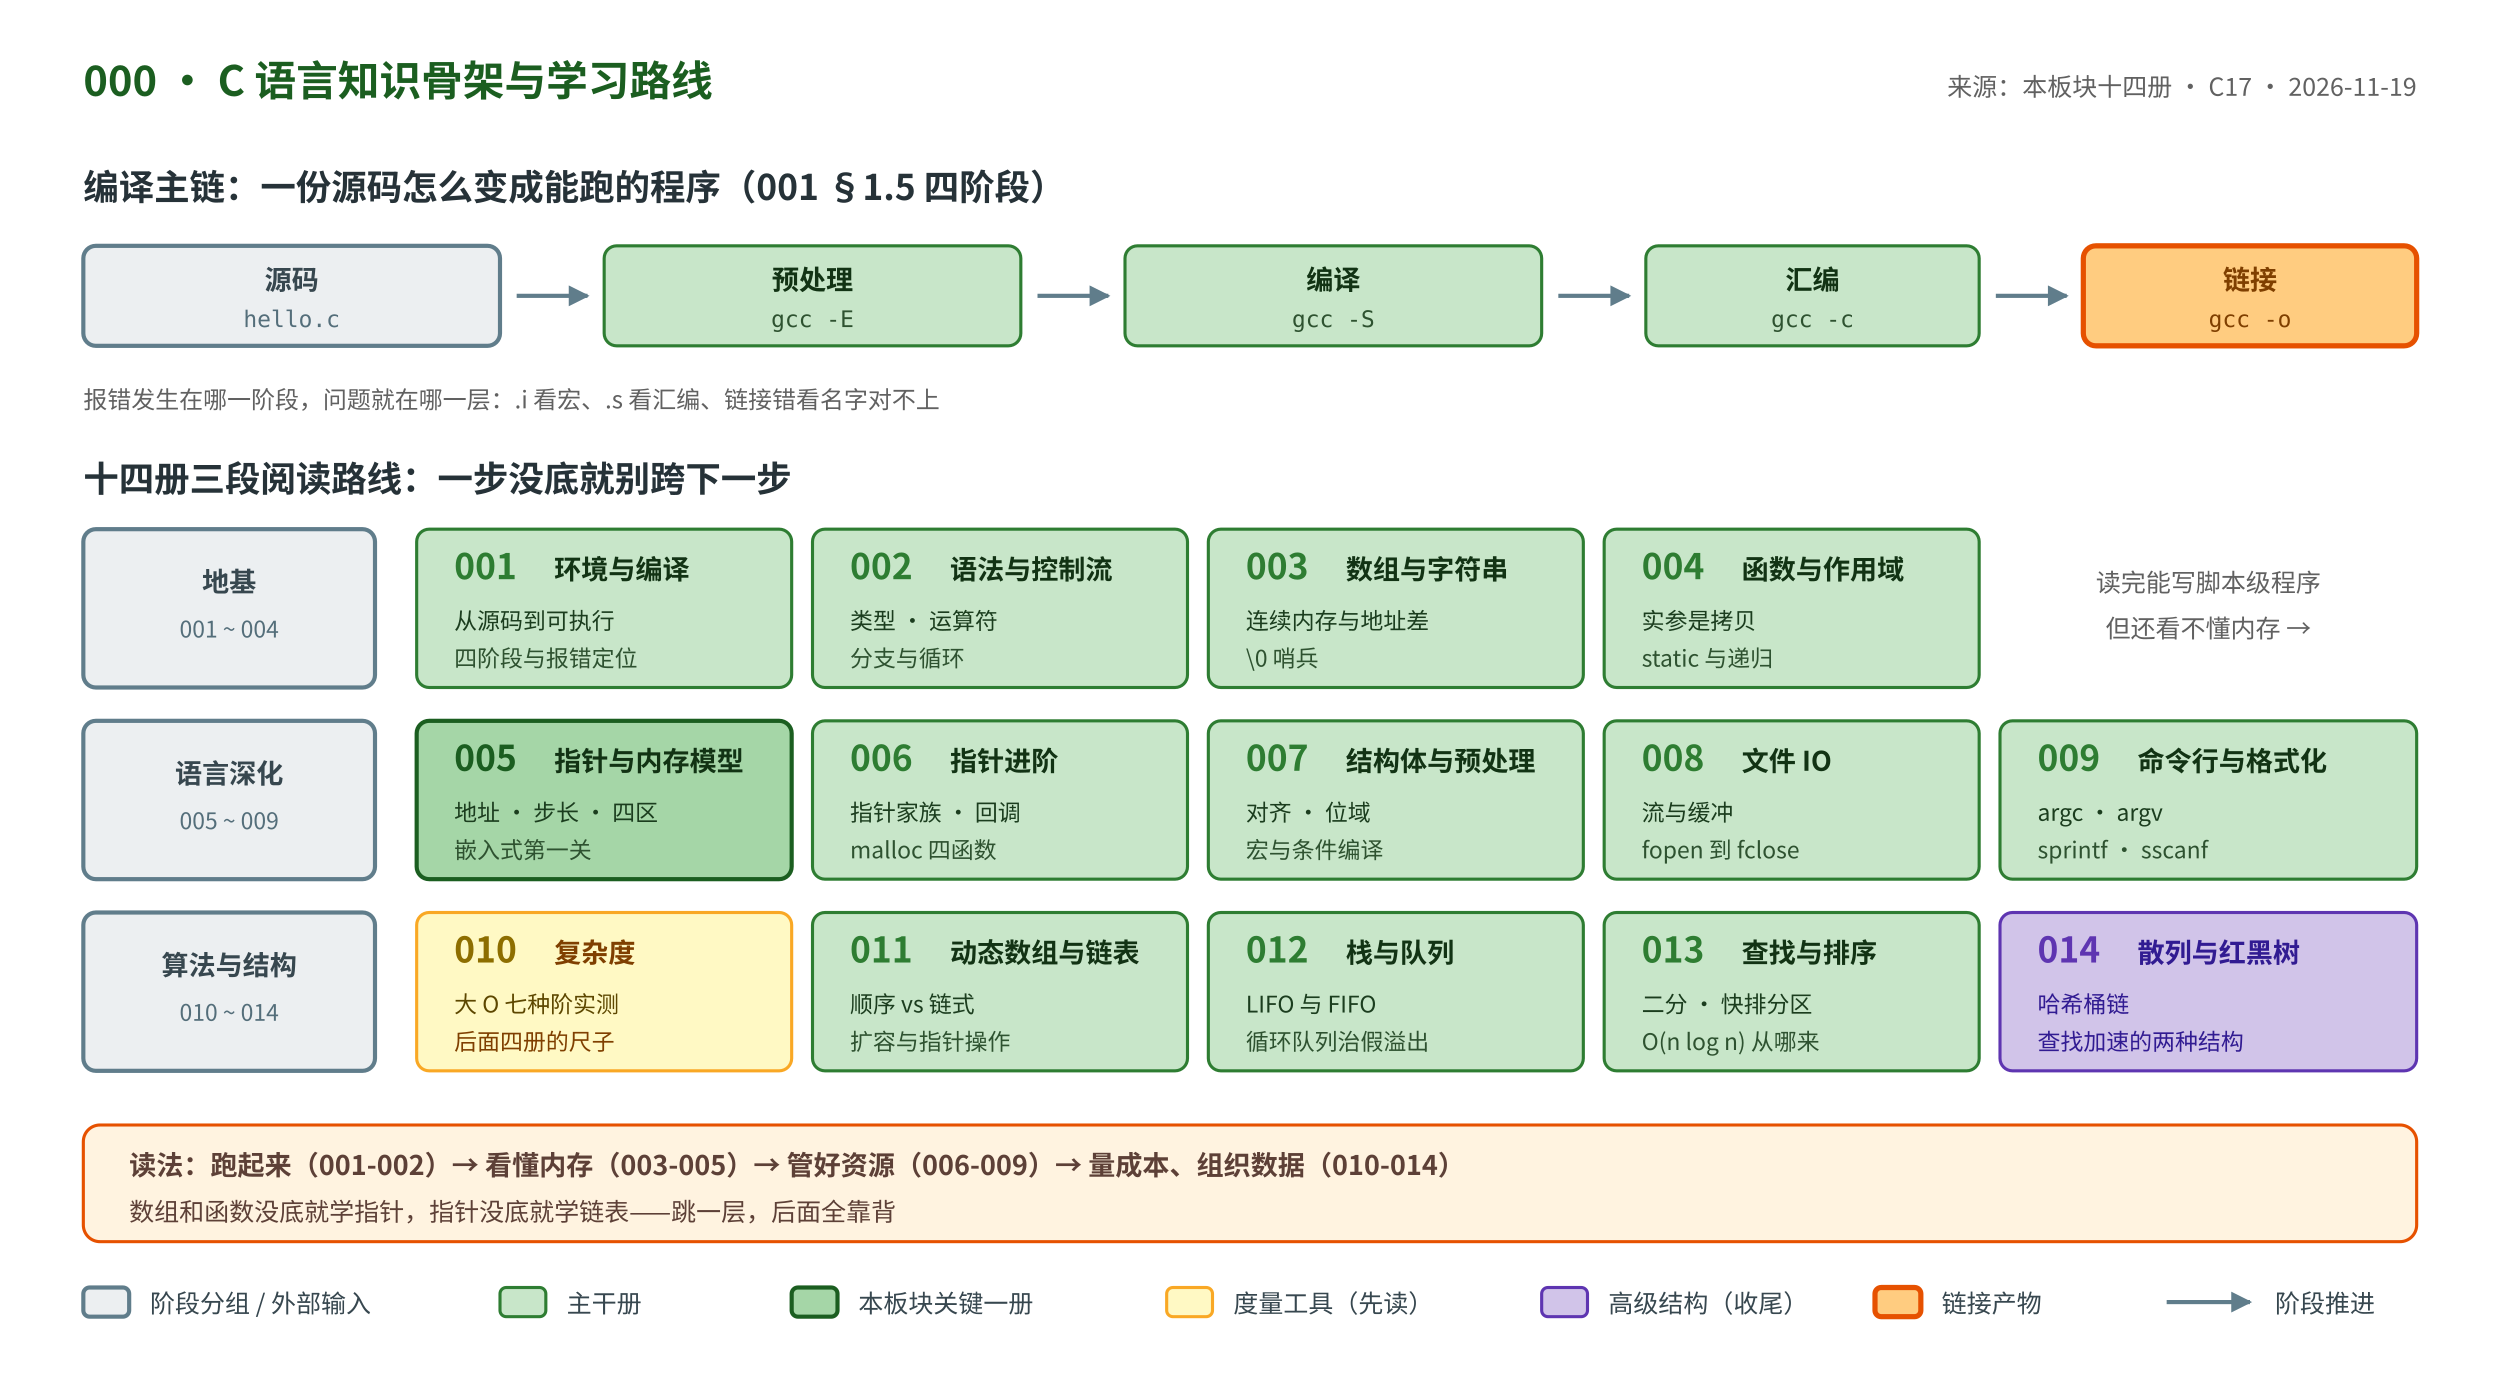
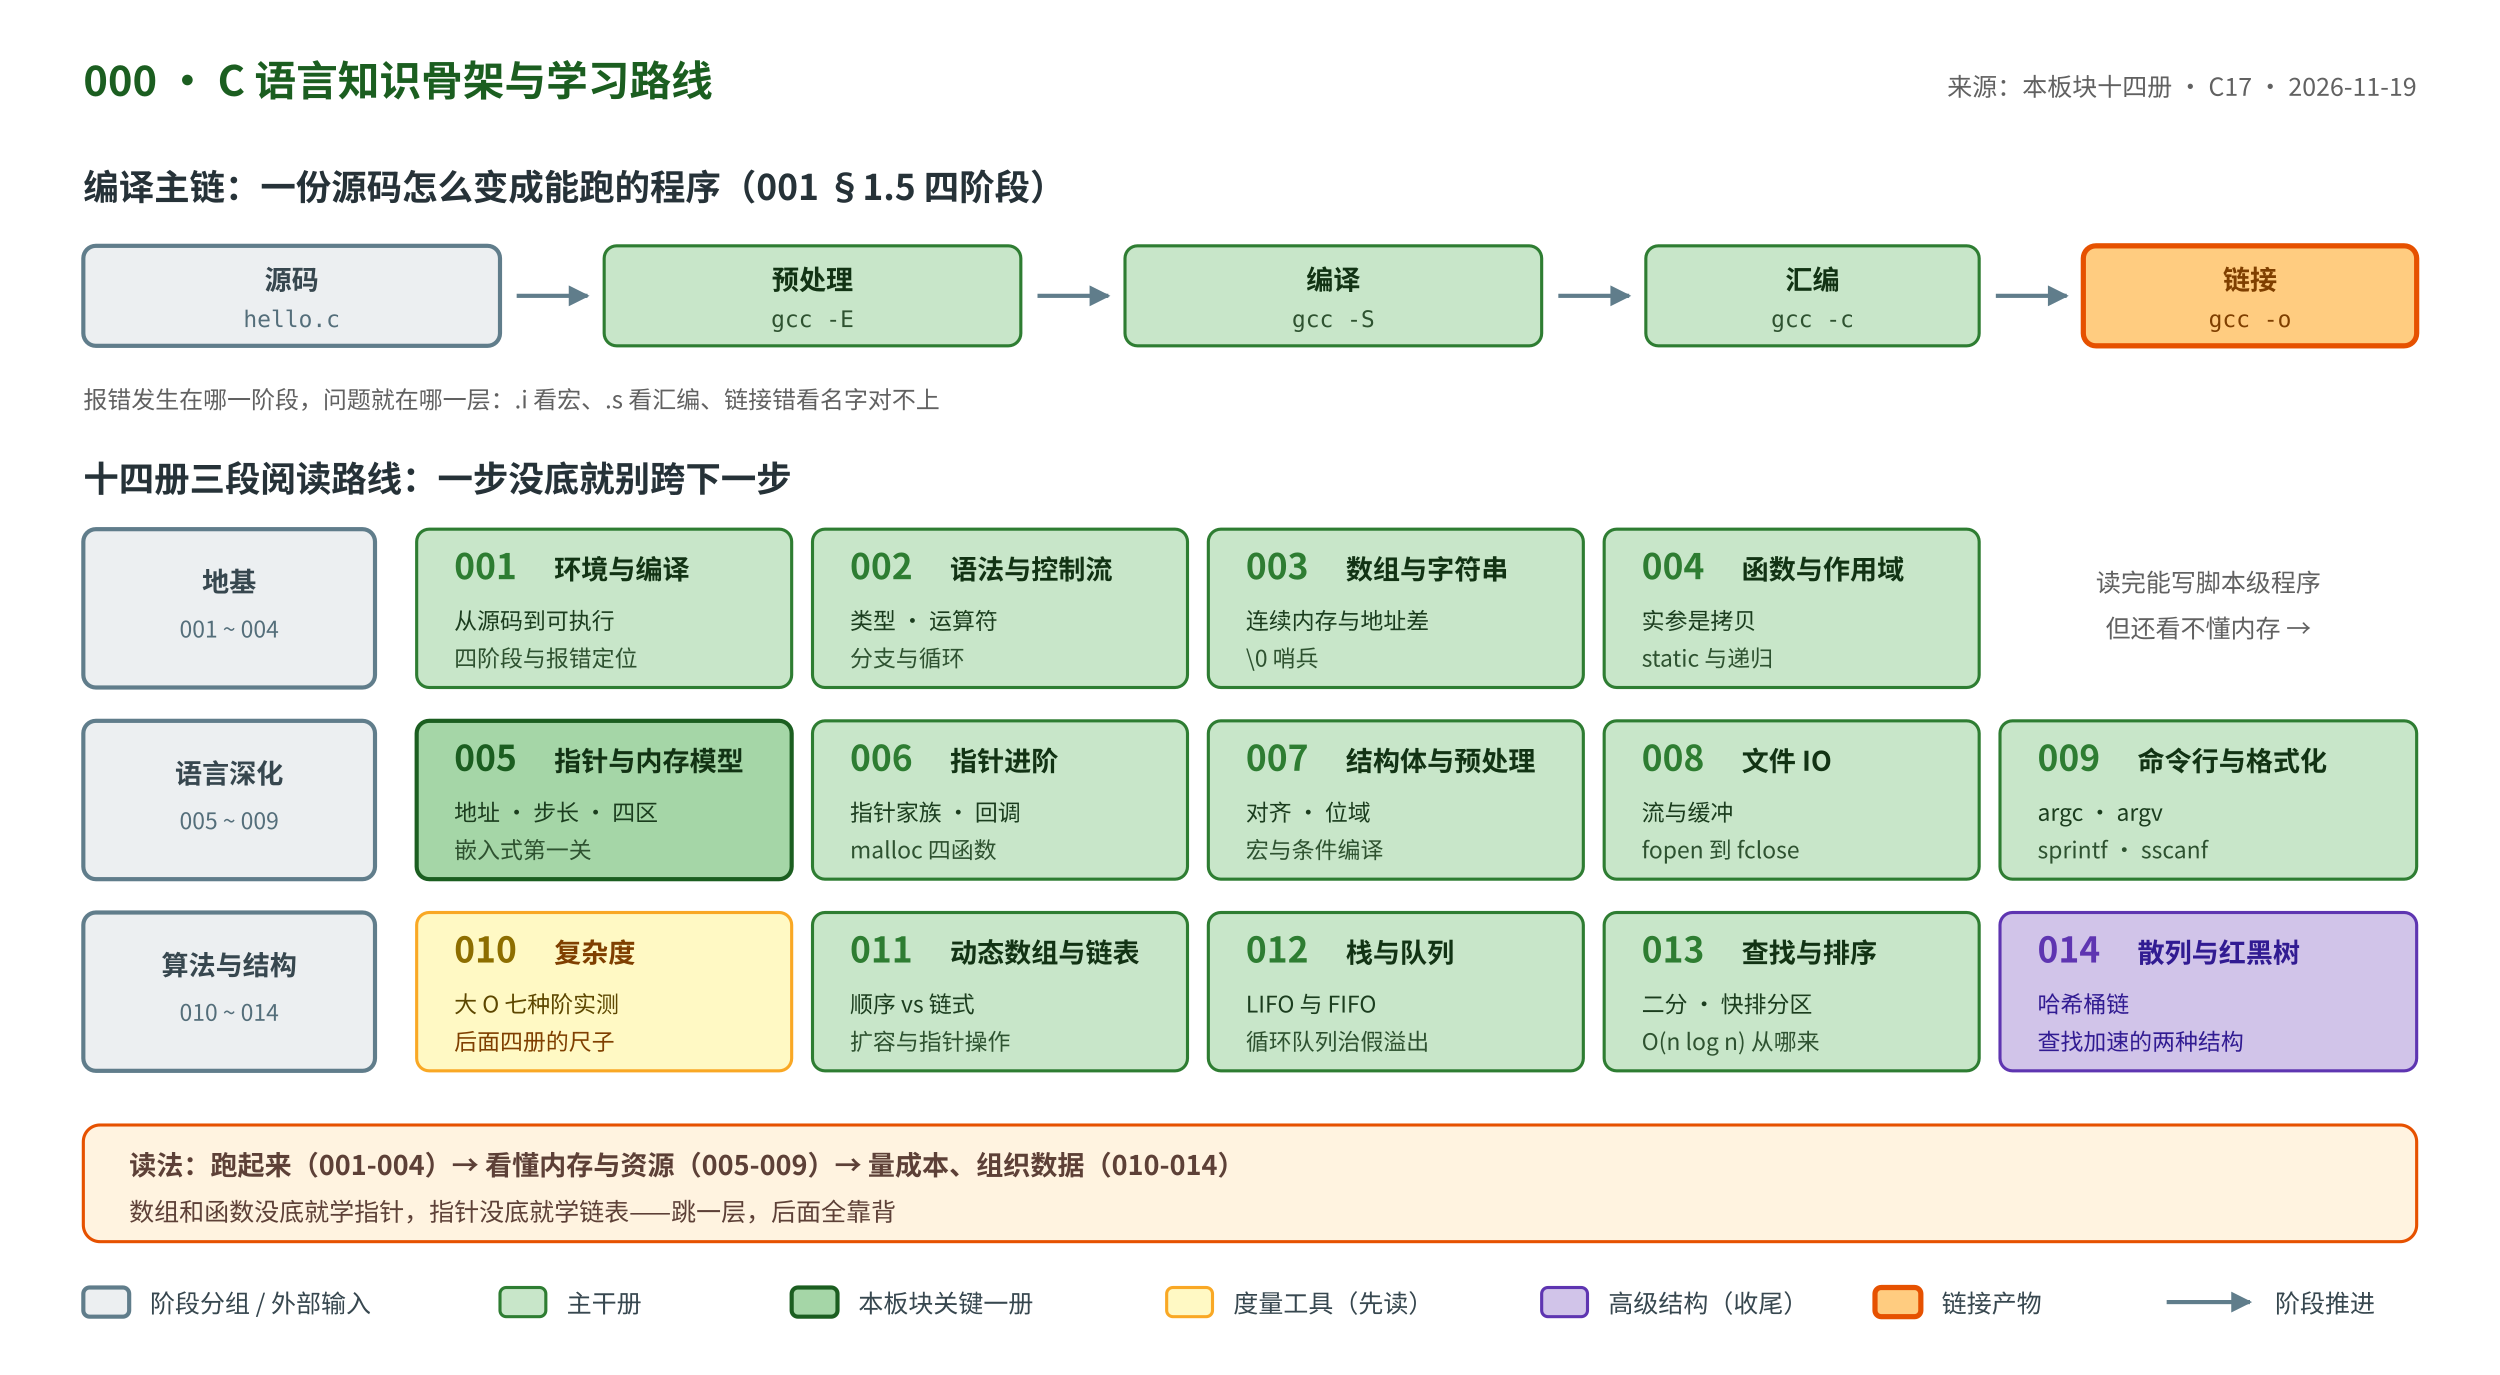
<svg xmlns="http://www.w3.org/2000/svg" viewBox="0 0 1200 660" font-family="'Microsoft YaHei','PingFang SC','Noto Sans CJK SC',sans-serif">
  <rect x="0" y="0" width="1200" height="660" fill="#ffffff" />
  <defs>
    <marker id="arrow" viewBox="0 0 10 10" refX="9" refY="5" markerWidth="10" markerHeight="10" markerUnits="userSpaceOnUse" orient="auto-start-reverse">
      <path d="M 0 0 L 10 5 L 0 10 z" fill="#607d8b" />
    </marker>
  </defs>
  <text x="40" y="46" font-size="20" font-weight="bold" fill="#1b5e20">000 · C 语言知识骨架与学习路线</text>
  <text x="1160" y="46" font-size="12" fill="#616161" text-anchor="end">来源：本板块十四册 · C17 · 2026-11-19</text>
  <text x="40" y="96" font-size="17" font-weight="bold" fill="#263238">编译主链：一份源码怎么变成能跑的程序（001 §1.5 四阶段）</text>
  <rect x="40" y="118" width="200" height="48" rx="6" fill="#eceff1" stroke="#607d8b" stroke-width="2" />
  <text x="140" y="139" font-size="13" font-weight="bold" fill="#37474f" text-anchor="middle">源码</text>
  <text x="140" y="157" font-size="11" fill="#546e7a" text-anchor="middle" font-family="ui-monospace,Menlo,Consolas,monospace">hello.c</text>
  <line x1="248" y1="142" x2="282" y2="142" stroke="#607d8b" stroke-width="2" marker-end="url(#arrow)" />
  <rect x="290" y="118" width="200" height="48" rx="6" fill="#c8e6c9" stroke="#2e7d32" stroke-width="1.5" />
  <text x="390" y="139" font-size="13" font-weight="bold" fill="#123314" text-anchor="middle">预处理</text>
  <text x="390" y="157" font-size="11" fill="#2e5230" text-anchor="middle" font-family="ui-monospace,Menlo,Consolas,monospace">gcc -E</text>
  <line x1="498" y1="142" x2="532" y2="142" stroke="#607d8b" stroke-width="2" marker-end="url(#arrow)" />
  <rect x="540" y="118" width="200" height="48" rx="6" fill="#c8e6c9" stroke="#2e7d32" stroke-width="1.5" />
  <text x="640" y="139" font-size="13" font-weight="bold" fill="#123314" text-anchor="middle">编译</text>
  <text x="640" y="157" font-size="11" fill="#2e5230" text-anchor="middle" font-family="ui-monospace,Menlo,Consolas,monospace">gcc -S</text>
  <line x1="748" y1="142" x2="782" y2="142" stroke="#607d8b" stroke-width="2" marker-end="url(#arrow)" />
  <rect x="790" y="118" width="160" height="48" rx="6" fill="#c8e6c9" stroke="#2e7d32" stroke-width="1.5" />
  <text x="870" y="139" font-size="13" font-weight="bold" fill="#123314" text-anchor="middle">汇编</text>
  <text x="870" y="157" font-size="11" fill="#2e5230" text-anchor="middle" font-family="ui-monospace,Menlo,Consolas,monospace">gcc -c</text>
  <line x1="958" y1="142" x2="992" y2="142" stroke="#607d8b" stroke-width="2" marker-end="url(#arrow)" />
  <rect x="1000" y="118" width="160" height="48" rx="6" fill="#ffcc80" stroke="#e65100" stroke-width="2.5" />
  <text x="1080" y="139" font-size="13" font-weight="bold" fill="#7f3f00" text-anchor="middle">链接</text>
  <text x="1080" y="157" font-size="11" fill="#7f3f00" text-anchor="middle" font-family="ui-monospace,Menlo,Consolas,monospace">gcc -o</text>
  <text x="40" y="196" font-size="11.5" fill="#616161">报错发生在哪一阶段，问题就在哪一层：.i 看宏、.s 看汇编、链接错看名字对不上</text>
  <text x="40" y="236" font-size="17" font-weight="bold" fill="#263238">十四册三段阅读路线：一步没底就别跨下一步</text>
  <rect x="40" y="254" width="140" height="76" rx="6" fill="#eceff1" stroke="#607d8b" stroke-width="2" />
  <text x="110" y="284" font-size="13" font-weight="bold" fill="#37474f" text-anchor="middle">地基</text>
  <text x="110" y="306" font-size="11" fill="#546e7a" text-anchor="middle">001 ~ 004</text>
  <rect x="200" y="254" width="180" height="76" rx="6" fill="#c8e6c9" stroke="#2e7d32" stroke-width="1.5" />
  <text x="218" y="278" font-size="17" font-weight="bold" fill="#2e7d32">001</text>
  <text x="266" y="278" font-size="13" font-weight="bold" fill="#123314">环境与编译</text>
  <text x="218" y="302" font-size="11" fill="#1b3d1e">从源码到可执行</text>
  <text x="218" y="320" font-size="11" fill="#2e5230">四阶段与报错定位</text>
  <rect x="390" y="254" width="180" height="76" rx="6" fill="#c8e6c9" stroke="#2e7d32" stroke-width="1.5" />
  <text x="408" y="278" font-size="17" font-weight="bold" fill="#2e7d32">002</text>
  <text x="456" y="278" font-size="13" font-weight="bold" fill="#123314">语法与控制流</text>
  <text x="408" y="302" font-size="11" fill="#1b3d1e">类型 · 运算符</text>
  <text x="408" y="320" font-size="11" fill="#2e5230">分支与循环</text>
  <rect x="580" y="254" width="180" height="76" rx="6" fill="#c8e6c9" stroke="#2e7d32" stroke-width="1.5" />
  <text x="598" y="278" font-size="17" font-weight="bold" fill="#2e7d32">003</text>
  <text x="646" y="278" font-size="13" font-weight="bold" fill="#123314">数组与字符串</text>
  <text x="598" y="302" font-size="11" fill="#1b3d1e">连续内存与地址差</text>
  <text x="598" y="320" font-size="11" fill="#2e5230">\0 哨兵</text>
  <rect x="770" y="254" width="180" height="76" rx="6" fill="#c8e6c9" stroke="#2e7d32" stroke-width="1.5" />
  <text x="788" y="278" font-size="17" font-weight="bold" fill="#2e7d32">004</text>
  <text x="836" y="278" font-size="13" font-weight="bold" fill="#123314">函数与作用域</text>
  <text x="788" y="302" font-size="11" fill="#1b3d1e">实参是拷贝</text>
  <text x="788" y="320" font-size="11" fill="#2e5230">static 与递归</text>
  <text x="1060" y="284" font-size="12" fill="#616161" text-anchor="middle">读完能写脚本级程序</text>
  <text x="1060" y="306" font-size="12" fill="#616161" text-anchor="middle">但还看不懂内存 →</text>
  <rect x="40" y="346" width="140" height="76" rx="6" fill="#eceff1" stroke="#607d8b" stroke-width="2" />
  <text x="110" y="376" font-size="13" font-weight="bold" fill="#37474f" text-anchor="middle">语言深化</text>
  <text x="110" y="398" font-size="11" fill="#546e7a" text-anchor="middle">005 ~ 009</text>
  <rect x="200" y="346" width="180" height="76" rx="6" fill="#a5d6a7" stroke="#1b5e20" stroke-width="2" />
  <text x="218" y="370" font-size="17" font-weight="bold" fill="#1b5e20">005</text>
  <text x="266" y="370" font-size="13" font-weight="bold" fill="#123314">指针与内存模型</text>
  <text x="218" y="394" font-size="11" fill="#1b3d1e">地址 · 步长 · 四区</text>
  <text x="218" y="412" font-size="11" fill="#2e5230">嵌入式第一关</text>
  <rect x="390" y="346" width="180" height="76" rx="6" fill="#c8e6c9" stroke="#2e7d32" stroke-width="1.5" />
  <text x="408" y="370" font-size="17" font-weight="bold" fill="#2e7d32">006</text>
  <text x="456" y="370" font-size="13" font-weight="bold" fill="#123314">指针进阶</text>
  <text x="408" y="394" font-size="11" fill="#1b3d1e">指针家族 · 回调</text>
  <text x="408" y="412" font-size="11" fill="#2e5230">malloc 四函数</text>
  <rect x="580" y="346" width="180" height="76" rx="6" fill="#c8e6c9" stroke="#2e7d32" stroke-width="1.5" />
  <text x="598" y="370" font-size="17" font-weight="bold" fill="#2e7d32">007</text>
  <text x="646" y="370" font-size="13" font-weight="bold" fill="#123314">结构体与预处理</text>
  <text x="598" y="394" font-size="11" fill="#1b3d1e">对齐 · 位域</text>
  <text x="598" y="412" font-size="11" fill="#2e5230">宏与条件编译</text>
  <rect x="770" y="346" width="180" height="76" rx="6" fill="#c8e6c9" stroke="#2e7d32" stroke-width="1.5" />
  <text x="788" y="370" font-size="17" font-weight="bold" fill="#2e7d32">008</text>
  <text x="836" y="370" font-size="13" font-weight="bold" fill="#123314">文件 IO</text>
  <text x="788" y="394" font-size="11" fill="#1b3d1e">流与缓冲</text>
  <text x="788" y="412" font-size="11" fill="#2e5230">fopen 到 fclose</text>
  <rect x="960" y="346" width="200" height="76" rx="6" fill="#c8e6c9" stroke="#2e7d32" stroke-width="1.5" />
  <text x="978" y="370" font-size="17" font-weight="bold" fill="#2e7d32">009</text>
  <text x="1026" y="370" font-size="13" font-weight="bold" fill="#123314">命令行与格式化</text>
  <text x="978" y="394" font-size="11" fill="#1b3d1e">argc · argv</text>
  <text x="978" y="412" font-size="11" fill="#2e5230">sprintf · sscanf</text>
  <rect x="40" y="438" width="140" height="76" rx="6" fill="#eceff1" stroke="#607d8b" stroke-width="2" />
  <text x="110" y="468" font-size="13" font-weight="bold" fill="#37474f" text-anchor="middle">算法与结构</text>
  <text x="110" y="490" font-size="11" fill="#546e7a" text-anchor="middle">010 ~ 014</text>
  <rect x="200" y="438" width="180" height="76" rx="6" fill="#fff9c4" stroke="#f9a825" stroke-width="1.5" />
  <text x="218" y="462" font-size="17" font-weight="bold" fill="#8d6e00">010</text>
  <text x="266" y="462" font-size="13" font-weight="bold" fill="#7f3f00">复杂度</text>
  <text x="218" y="486" font-size="11" fill="#5d4700">大 O 七种阶实测</text>
  <text x="218" y="504" font-size="11" fill="#7f3f00">后面四册的尺子</text>
  <rect x="390" y="438" width="180" height="76" rx="6" fill="#c8e6c9" stroke="#2e7d32" stroke-width="1.5" />
  <text x="408" y="462" font-size="17" font-weight="bold" fill="#2e7d32">011</text>
  <text x="456" y="462" font-size="13" font-weight="bold" fill="#123314">动态数组与链表</text>
  <text x="408" y="486" font-size="11" fill="#1b3d1e">顺序 vs 链式</text>
  <text x="408" y="504" font-size="11" fill="#2e5230">扩容与指针操作</text>
  <rect x="580" y="438" width="180" height="76" rx="6" fill="#c8e6c9" stroke="#2e7d32" stroke-width="1.5" />
  <text x="598" y="462" font-size="17" font-weight="bold" fill="#2e7d32">012</text>
  <text x="646" y="462" font-size="13" font-weight="bold" fill="#123314">栈与队列</text>
  <text x="598" y="486" font-size="11" fill="#1b3d1e">LIFO 与 FIFO</text>
  <text x="598" y="504" font-size="11" fill="#2e5230">循环队列治假溢出</text>
  <rect x="770" y="438" width="180" height="76" rx="6" fill="#c8e6c9" stroke="#2e7d32" stroke-width="1.5" />
  <text x="788" y="462" font-size="17" font-weight="bold" fill="#2e7d32">013</text>
  <text x="836" y="462" font-size="13" font-weight="bold" fill="#123314">查找与排序</text>
  <text x="788" y="486" font-size="11" fill="#1b3d1e">二分 · 快排分区</text>
  <text x="788" y="504" font-size="11" fill="#2e5230">O(n log n) 从哪来</text>
  <rect x="960" y="438" width="200" height="76" rx="6" fill="#d1c4e9" stroke="#5e35b1" stroke-width="1.5" />
  <text x="978" y="462" font-size="17" font-weight="bold" fill="#5e35b1">014</text>
  <text x="1026" y="462" font-size="13" font-weight="bold" fill="#311b92">散列与红黑树</text>
  <text x="978" y="486" font-size="11" fill="#311b92">哈希桶链</text>
  <text x="978" y="504" font-size="11" fill="#311b92">查找加速的两种结构</text>
  <rect x="40" y="540" width="1120" height="56" rx="8" fill="#fff3e0" stroke="#e65100" stroke-width="1.5" />
-   <text x="62" y="564" font-size="13" font-weight="bold" fill="#5d4037">读法：跑起来（001-002）→ 看懂内存（003-005）→ 管好资源（006-009）→ 量成本、组织数据（010-014）</text>
+   <text x="62" y="564" font-size="13" font-weight="bold" fill="#5d4037">读法：跑起来（001-004）→ 看懂内存与资源（005-009）→ 量成本、组织数据（010-014）</text>
  <text x="62" y="586" font-size="12" fill="#5d4037">数组和函数没底就学指针，指针没底就学链表——跳一层，后面全靠背</text>
  <rect x="40" y="618" width="22" height="14" rx="3" fill="#eceff1" stroke="#607d8b" stroke-width="2" />
  <text x="72" y="630" font-size="12" fill="#37474f">阶段分组 / 外部输入</text>
  <rect x="240" y="618" width="22" height="14" rx="3" fill="#c8e6c9" stroke="#2e7d32" stroke-width="1.5" />
  <text x="272" y="630" font-size="12" fill="#37474f">主干册</text>
  <rect x="380" y="618" width="22" height="14" rx="3" fill="#a5d6a7" stroke="#1b5e20" stroke-width="2" />
  <text x="412" y="630" font-size="12" fill="#37474f">本板块关键一册</text>
  <rect x="560" y="618" width="22" height="14" rx="3" fill="#fff9c4" stroke="#f9a825" stroke-width="1.5" />
  <text x="592" y="630" font-size="12" fill="#37474f">度量工具（先读）</text>
  <rect x="740" y="618" width="22" height="14" rx="3" fill="#d1c4e9" stroke="#5e35b1" stroke-width="1.5" />
  <text x="772" y="630" font-size="12" fill="#37474f">高级结构（收尾）</text>
  <rect x="900" y="618" width="22" height="14" rx="3" fill="#ffcc80" stroke="#e65100" stroke-width="2.5" />
  <text x="932" y="630" font-size="12" fill="#37474f">链接产物</text>
  <line x1="1040" y1="625" x2="1080" y2="625" stroke="#607d8b" stroke-width="2" marker-end="url(#arrow)" />
  <text x="1092" y="630" font-size="12" fill="#37474f">阶段推进</text>
</svg>
